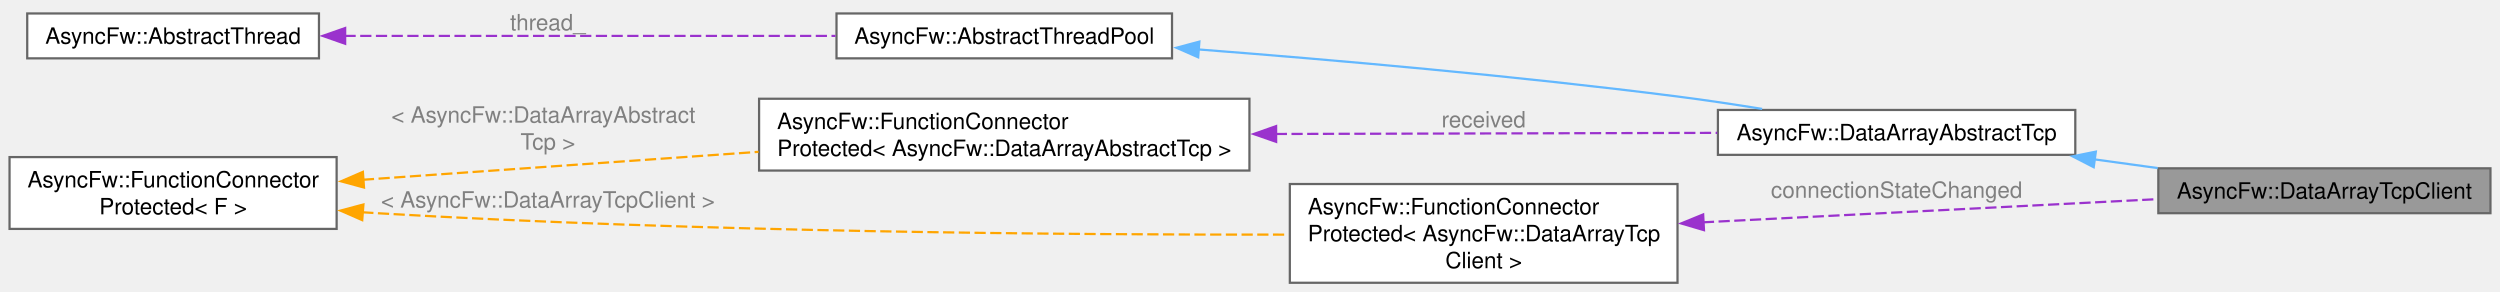
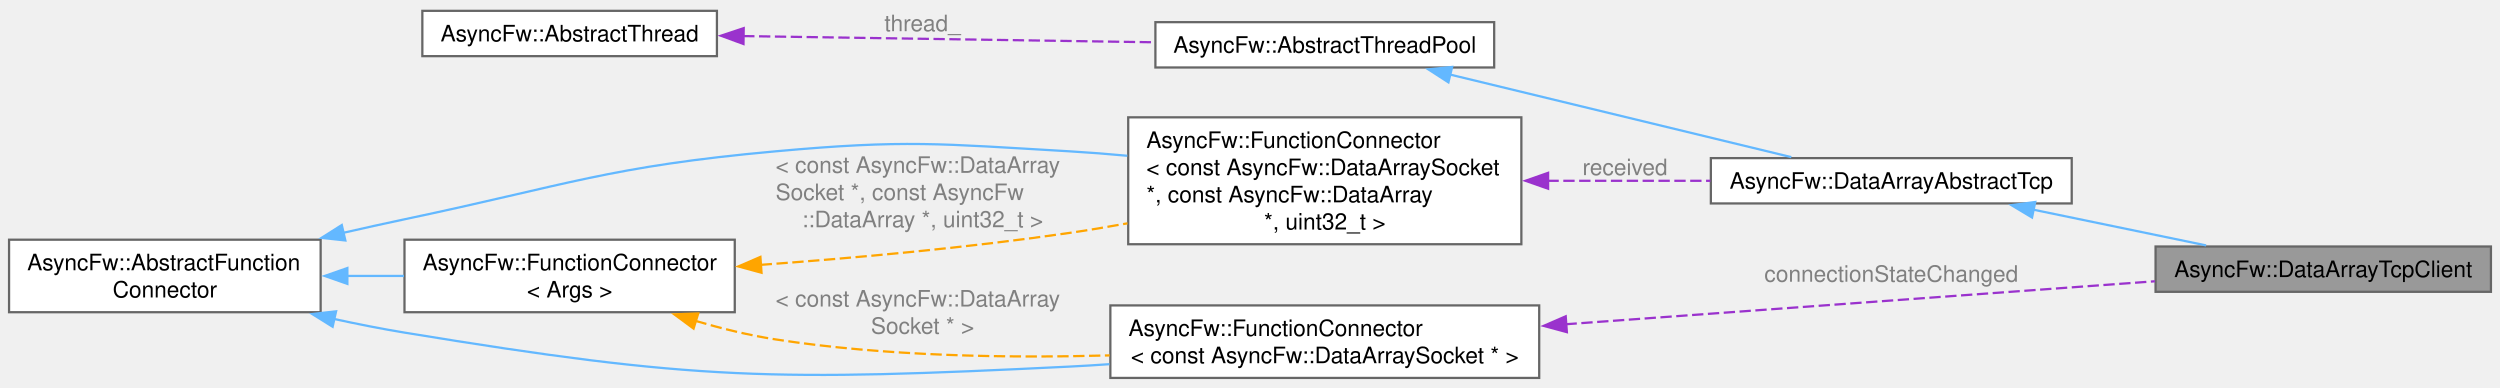
- <svg xmlns="http://www.w3.org/2000/svg" xmlns:xlink="http://www.w3.org/1999/xlink" width="1114pt" height="130pt" viewBox="0.00 0.00 1113.50 130.00">
-   <g id="graph0" class="graph" transform="scale(1 1) rotate(0) translate(4 126)">
+ <svg xmlns="http://www.w3.org/2000/svg" xmlns:xlink="http://www.w3.org/1999/xlink" width="1103pt" height="171pt" viewBox="0.00 0.00 1103.25 170.52">
+   <g id="graph0" class="graph" transform="scale(1 1) rotate(0) translate(4 166.52)">
    <g id="Node000001" class="node">
      <g id="a_Node000001">
        <a xlink:title="The DataArrayTcpClient class.">
-           <polygon fill="#999999" stroke="#666666" points="1105.5,-51 957.5,-51 957.5,-31 1105.5,-31 1105.5,-51" />
-           <text text-anchor="middle" x="1031.5" y="-37.5" font-family="Helvetica,sans-Serif" font-size="10.00">AsyncFw::DataArrayTcpClient</text>
+           <polygon fill="#999999" stroke="#666666" points="1095.25,-58 947.25,-58 947.25,-38 1095.25,-38 1095.25,-58" />
+           <text text-anchor="middle" x="1021.25" y="-44.5" font-family="Helvetica,sans-Serif" font-size="10.00">AsyncFw::DataArrayTcpClient</text>
        </a>
      </g>
    </g>
    <g id="Node000002" class="node">
      <g id="a_Node000002">
        <a xlink:href="classAsyncFw_1_1DataArrayAbstractTcp.html" target="_top" xlink:title="The DataArrayAbstractTcp class.">
-           <polygon fill="white" stroke="#666666" points="920.5,-77 761.25,-77 761.25,-57 920.5,-57 920.5,-77" />
-           <text text-anchor="middle" x="840.88" y="-63.5" font-family="Helvetica,sans-Serif" font-size="10.00">AsyncFw::DataArrayAbstractTcp</text>
+           <polygon fill="white" stroke="#666666" points="910.25,-97 751,-97 751,-77 910.25,-77 910.25,-97" />
+           <text text-anchor="middle" x="830.62" y="-83.5" font-family="Helvetica,sans-Serif" font-size="10.00">AsyncFw::DataArrayAbstractTcp</text>
        </a>
      </g>
    </g>
    <g id="edge1_Node000001_Node000002" class="edge">
      <g id="a_edge1_Node000001_Node000002">
        <a xlink:title=" ">
-           <path fill="none" stroke="#63b8ff" d="M929.15,-54.97C938.53,-53.68 948.01,-52.37 957.2,-51.1" />
-           <polygon fill="#63b8ff" stroke="#63b8ff" points="928.71,-51.5 919.28,-56.33 929.66,-58.43 928.71,-51.5" />
+           <path fill="none" stroke="#63b8ff" d="M893.25,-74.26C917.96,-69.15 946.07,-63.34 969.56,-58.48" />
+           <polygon fill="#63b8ff" stroke="#63b8ff" points="892.74,-70.79 883.66,-76.24 894.16,-77.64 892.74,-70.79" />
        </a>
      </g>
    </g>
    <g id="Node000003" class="node">
      <g id="a_Node000003">
        <a xlink:href="classAsyncFw_1_1AbstractThreadPool.html" target="_top" xlink:title="Abstract base class for creating and managing thread pools.">
-           <polygon fill="white" stroke="#666666" points="518,-120 368.5,-120 368.5,-100 518,-100 518,-120" />
-           <text text-anchor="middle" x="443.25" y="-106.5" font-family="Helvetica,sans-Serif" font-size="10.00">AsyncFw::AbstractThreadPool</text>
+           <polygon fill="white" stroke="#666666" points="655.38,-157 505.88,-157 505.88,-137 655.38,-137 655.38,-157" />
+           <text text-anchor="middle" x="580.62" y="-143.5" font-family="Helvetica,sans-Serif" font-size="10.00">AsyncFw::AbstractThreadPool</text>
        </a>
      </g>
    </g>
    <g id="edge2_Node000002_Node000003" class="edge">
      <g id="a_edge2_Node000002_Node000003">
        <a xlink:title=" ">
-           <path fill="none" stroke="#63b8ff" d="M529.75,-103.97C589.64,-99.33 671.49,-92.17 743.25,-83 755.48,-81.44 768.53,-79.48 780.96,-77.47" />
-           <polygon fill="#63b8ff" stroke="#63b8ff" points="529.66,-100.47 519.96,-104.72 530.2,-107.45 529.66,-100.47" />
+           <path fill="none" stroke="#63b8ff" d="M635.9,-133.87C681.13,-122.93 744.7,-107.55 786.51,-97.43" />
+           <polygon fill="#63b8ff" stroke="#63b8ff" points="635.19,-130.44 626.29,-136.19 636.84,-137.24 635.19,-130.44" />
        </a>
      </g>
    </g>
    <g id="Node000004" class="node">
      <g id="a_Node000004">
        <a xlink:href="classAsyncFw_1_1AbstractThread.html" target="_top" xlink:title="The AbstractThread class provides the base functionality for thread management.">
-           <polygon fill="white" stroke="#666666" points="137.88,-120 7.88,-120 7.88,-100 137.88,-100 137.88,-120" />
-           <text text-anchor="middle" x="72.88" y="-106.5" font-family="Helvetica,sans-Serif" font-size="10.00">AsyncFw::AbstractThread</text>
+           <polygon fill="white" stroke="#666666" points="312.38,-162 182.38,-162 182.38,-142 312.38,-142 312.38,-162" />
+           <text text-anchor="middle" x="247.38" y="-148.5" font-family="Helvetica,sans-Serif" font-size="10.00">AsyncFw::AbstractThread</text>
        </a>
      </g>
    </g>
    <g id="edge3_Node000003_Node000004" class="edge">
      <g id="a_edge3_Node000003_Node000004">
        <a xlink:title=" ">
-           <path fill="none" stroke="#9a32cd" stroke-dasharray="5,2" d="M149.25,-110C213.2,-110 304.44,-110 368.05,-110" />
-           <polygon fill="#9a32cd" stroke="#9a32cd" points="149.55,-106.5 139.55,-110 149.55,-113.5 149.55,-106.5" />
+           <path fill="none" stroke="#9a32cd" stroke-dasharray="5,2" d="M323.95,-150.86C378.34,-150.04 451.35,-148.94 505.42,-148.12" />
+           <polygon fill="#9a32cd" stroke="#9a32cd" points="324.1,-147.36 314.15,-151.01 324.2,-154.36 324.1,-147.36" />
        </a>
      </g>
-       <text text-anchor="middle" x="239.88" y="-112.5" font-family="Helvetica,sans-Serif" font-size="10.00" fill="grey"> thread_</text>
+       <text text-anchor="middle" x="403.12" y="-153.02" font-family="Helvetica,sans-Serif" font-size="10.00" fill="grey"> thread_</text>
    </g>
    <g id="Node000005" class="node">
      <g id="a_Node000005">
-         <a xlink:href="classAsyncFw_1_1FunctionConnectorProtected.html" target="_top" xlink:title=" ">
-           <polygon fill="white" stroke="#666666" points="552.5,-82 334,-82 334,-50 552.5,-50 552.5,-82" />
-           <text text-anchor="start" x="342" y="-68.5" font-family="Helvetica,sans-Serif" font-size="10.00">AsyncFw::FunctionConnector</text>
-           <text text-anchor="middle" x="443.25" y="-56.5" font-family="Helvetica,sans-Serif" font-size="10.00">Protected&lt; AsyncFw::DataArrayAbstractTcp &gt;</text>
+         <a xlink:href="classAsyncFw_1_1FunctionConnector.html" target="_top" xlink:title=" ">
+           <polygon fill="white" stroke="#666666" points="667.38,-115 493.88,-115 493.88,-59 667.38,-59 667.38,-115" />
+           <text text-anchor="start" x="501.88" y="-101.5" font-family="Helvetica,sans-Serif" font-size="10.00">AsyncFw::FunctionConnector</text>
+           <text text-anchor="start" x="501.88" y="-89.5" font-family="Helvetica,sans-Serif" font-size="10.00">&lt; const AsyncFw::DataArraySocket</text>
+           <text text-anchor="start" x="501.88" y="-77.5" font-family="Helvetica,sans-Serif" font-size="10.00"> *, const AsyncFw::DataArray</text>
+           <text text-anchor="middle" x="580.62" y="-65.5" font-family="Helvetica,sans-Serif" font-size="10.00"> *, uint32_t &gt;</text>
        </a>
      </g>
    </g>
    <g id="edge4_Node000002_Node000005" class="edge">
      <g id="a_edge4_Node000002_Node000005">
        <a xlink:title=" ">
-           <path fill="none" stroke="#9a32cd" stroke-dasharray="5,2" d="M564.23,-66.3C628.04,-66.46 704.71,-66.66 760.97,-66.8" />
-           <polygon fill="#9a32cd" stroke="#9a32cd" points="564.4,-62.8 554.39,-66.28 564.38,-69.8 564.4,-62.8" />
+           <path fill="none" stroke="#9a32cd" stroke-dasharray="5,2" d="M678.88,-87C702.72,-87 727.95,-87 750.8,-87" />
+           <polygon fill="#9a32cd" stroke="#9a32cd" points="679.18,-83.5 669.18,-87 679.18,-90.5 679.18,-83.5" />
        </a>
      </g>
-       <text text-anchor="middle" x="656.88" y="-69.23" font-family="Helvetica,sans-Serif" font-size="10.00" fill="grey"> received</text>
+       <text text-anchor="middle" x="713.12" y="-89.5" font-family="Helvetica,sans-Serif" font-size="10.00" fill="grey"> received</text>
    </g>
    <g id="Node000006" class="node">
      <g id="a_Node000006">
-         <a xlink:href="classAsyncFw_1_1FunctionConnectorProtected.html" target="_top" xlink:title="A protected connector where only a single designated sender can emit messages.   Provides a sender-to...">
-           <polygon fill="white" stroke="#666666" points="145.75,-56 0,-56 0,-24 145.75,-24 145.75,-56" />
-           <text text-anchor="start" x="8" y="-42.5" font-family="Helvetica,sans-Serif" font-size="10.00">AsyncFw::FunctionConnector</text>
-           <text text-anchor="middle" x="72.88" y="-30.5" font-family="Helvetica,sans-Serif" font-size="10.00">Protected&lt; F &gt;</text>
+         <a xlink:href="classAsyncFw_1_1AbstractFunctionConnector.html" target="_top" xlink:title="The AbstractFunctionConnector class provides the base functionality for FunctionConnector.">
+           <polygon fill="white" stroke="#666666" points="137.5,-61 0,-61 0,-29 137.5,-29 137.5,-61" />
+           <text text-anchor="start" x="8" y="-47.5" font-family="Helvetica,sans-Serif" font-size="10.00">AsyncFw::AbstractFunction</text>
+           <text text-anchor="middle" x="68.75" y="-35.5" font-family="Helvetica,sans-Serif" font-size="10.00">Connector</text>
        </a>
      </g>
    </g>
    <g id="edge5_Node000005_Node000006" class="edge">
      <g id="a_edge5_Node000005_Node000006">
        <a xlink:title=" ">
-           <path fill="none" stroke="orange" stroke-dasharray="5,2" d="M157.44,-45.9C209.65,-49.58 277.42,-54.37 333.75,-58.34" />
-           <polygon fill="orange" stroke="orange" points="157.95,-42.43 147.72,-45.21 157.45,-49.41 157.95,-42.43" />
+           <path fill="none" stroke="#63b8ff" d="M147.45,-64.03C156.55,-66.11 165.72,-68.15 174.5,-70 246.9,-85.26 264.56,-93.31 338.25,-100 395.68,-105.22 410.43,-103.34 468,-100 476.28,-99.52 484.88,-98.84 493.48,-98.04" />
+           <polygon fill="#63b8ff" stroke="#63b8ff" points="148.41,-60.66 137.88,-61.81 146.83,-67.48 148.41,-60.66" />
        </a>
      </g>
-       <text text-anchor="start" x="170.12" y="-71.35" font-family="Helvetica,sans-Serif" font-size="10.00" fill="grey"> &lt; AsyncFw::DataArrayAbstract</text>
-       <text text-anchor="middle" x="239.88" y="-59.35" font-family="Helvetica,sans-Serif" font-size="10.00" fill="grey">Tcp &gt;</text>
    </g>
    <g id="Node000007" class="node">
      <g id="a_Node000007">
-         <a xlink:href="classAsyncFw_1_1FunctionConnectorProtected.html" target="_top" xlink:title=" ">
-           <polygon fill="white" stroke="#666666" points="743.25,-44 570.5,-44 570.5,0 743.25,0 743.25,-44" />
-           <text text-anchor="start" x="578.5" y="-30.5" font-family="Helvetica,sans-Serif" font-size="10.00">AsyncFw::FunctionConnector</text>
-           <text text-anchor="start" x="578.5" y="-18.5" font-family="Helvetica,sans-Serif" font-size="10.00">Protected&lt; AsyncFw::DataArrayTcp</text>
-           <text text-anchor="middle" x="656.88" y="-6.5" font-family="Helvetica,sans-Serif" font-size="10.00">Client &gt;</text>
+         <a xlink:href="classAsyncFw_1_1FunctionConnector.html" target="_top" xlink:title="Provides a sender-to-receivers connection. Receivers can be invoked in their own threads (default beh...">
+           <polygon fill="white" stroke="#666666" points="320.25,-61 174.5,-61 174.5,-29 320.25,-29 320.25,-61" />
+           <text text-anchor="start" x="182.5" y="-47.5" font-family="Helvetica,sans-Serif" font-size="10.00">AsyncFw::FunctionConnector</text>
+           <text text-anchor="middle" x="247.38" y="-35.5" font-family="Helvetica,sans-Serif" font-size="10.00">&lt; Args &gt;</text>
        </a>
      </g>
    </g>
    <g id="edge7_Node000007_Node000006" class="edge">
      <g id="a_edge7_Node000007_Node000006">
        <a xlink:title=" ">
-           <path fill="none" stroke="orange" stroke-dasharray="5,2" d="M157.16,-31.42C159.38,-31.27 161.58,-31.13 163.75,-31 305.99,-22.59 471.73,-21.32 570,-21.45" />
-           <polygon fill="orange" stroke="orange" points="157.16,-27.91 147.45,-32.15 157.69,-34.89 157.16,-27.91" />
+           <path fill="none" stroke="#63b8ff" d="M149.12,-45C157.5,-45 165.98,-45 174.27,-45" />
+           <polygon fill="#63b8ff" stroke="#63b8ff" points="149.3,-41.5 139.3,-45 149.3,-48.5 149.3,-41.5" />
        </a>
      </g>
-       <text text-anchor="middle" x="239.88" y="-33.5" font-family="Helvetica,sans-Serif" font-size="10.00" fill="grey"> &lt; AsyncFw::DataArrayTcpClient &gt;</text>
    </g>
-     <g id="edge6_Node000001_Node000007" class="edge">
-       <g id="a_edge6_Node000001_Node000007">
-         <a xlink:title=" ">
-           <path fill="none" stroke="#9a32cd" stroke-dasharray="5,2" d="M754.55,-26.93C817.78,-30.15 899.1,-34.3 957.04,-37.25" />
-           <polygon fill="#9a32cd" stroke="#9a32cd" points="755.04,-23.45 744.87,-26.44 754.68,-30.44 755.04,-23.45" />
+     <g id="Node000008" class="node">
+       <g id="a_Node000008">
+         <a xlink:href="classAsyncFw_1_1FunctionConnector.html" target="_top" xlink:title=" ">
+           <polygon fill="white" stroke="#666666" points="675.25,-32 486,-32 486,0 675.25,0 675.25,-32" />
+           <text text-anchor="start" x="494" y="-18.5" font-family="Helvetica,sans-Serif" font-size="10.00">AsyncFw::FunctionConnector</text>
+           <text text-anchor="middle" x="580.62" y="-6.5" font-family="Helvetica,sans-Serif" font-size="10.00">&lt; const AsyncFw::DataArraySocket * &gt;</text>
        </a>
      </g>
-       <text text-anchor="middle" x="840.88" y="-37.87" font-family="Helvetica,sans-Serif" font-size="10.00" fill="grey"> connectionStateChanged</text>
+     </g>
+     <g id="edge9_Node000008_Node000006" class="edge">
+       <g id="a_edge9_Node000008_Node000006">
+         <a xlink:title=" ">
+           <path fill="none" stroke="#63b8ff" d="M143.47,-26.01C153.84,-23.75 164.41,-21.66 174.5,-20 303.39,1.17 337.54,1.41 468,-5 473.74,-5.28 479.64,-5.65 485.58,-6.07" />
+           <polygon fill="#63b8ff" stroke="#63b8ff" points="142.79,-22.58 133.8,-28.19 144.32,-29.41 142.79,-22.58" />
+         </a>
+       </g>
+     </g>
+     <g id="edge6_Node000005_Node000007" class="edge">
+       <g id="a_edge6_Node000005_Node000007">
+         <a xlink:title=" ">
+           <path fill="none" stroke="orange" stroke-dasharray="5,2" d="M331.68,-49.9C372.84,-52.91 423.17,-57.47 468,-64 476.32,-65.21 484.96,-66.66 493.57,-68.22" />
+           <polygon fill="orange" stroke="orange" points="332.06,-46.42 321.84,-49.2 331.57,-53.4 332.06,-46.42" />
+         </a>
+       </g>
+       <text text-anchor="start" x="338.25" y="-90.5" font-family="Helvetica,sans-Serif" font-size="10.00" fill="grey"> &lt; const AsyncFw::DataArray</text>
+       <text text-anchor="start" x="338.25" y="-78.5" font-family="Helvetica,sans-Serif" font-size="10.00" fill="grey">Socket *, const AsyncFw</text>
+       <text text-anchor="middle" x="403.12" y="-66.5" font-family="Helvetica,sans-Serif" font-size="10.00" fill="grey">::DataArray *, uint32_t &gt;</text>
+     </g>
+     <g id="edge10_Node000008_Node000007" class="edge">
+       <g id="a_edge10_Node000008_Node000007">
+         <a xlink:title=" ">
+           <path fill="none" stroke="orange" stroke-dasharray="5,2" d="M302.9,-25.18C314.43,-21.79 326.62,-18.79 338.25,-17 386.5,-9.56 440.82,-8.68 485.7,-9.94" />
+           <polygon fill="orange" stroke="orange" points="302.07,-21.77 293.54,-28.07 304.13,-28.46 302.07,-21.77" />
+         </a>
+       </g>
+       <text text-anchor="start" x="338.25" y="-31.5" font-family="Helvetica,sans-Serif" font-size="10.00" fill="grey"> &lt; const AsyncFw::DataArray</text>
+       <text text-anchor="middle" x="403.12" y="-19.5" font-family="Helvetica,sans-Serif" font-size="10.00" fill="grey">Socket * &gt;</text>
+     </g>
+     <g id="edge8_Node000001_Node000008" class="edge">
+       <g id="a_edge8_Node000001_Node000008">
+         <a xlink:title=" ">
+           <path fill="none" stroke="#9a32cd" stroke-dasharray="5,2" d="M686.86,-23.68C767.21,-29.54 875.85,-37.47 946.96,-42.65" />
+           <polygon fill="#9a32cd" stroke="#9a32cd" points="687.46,-20.21 677.23,-22.97 686.95,-27.19 687.46,-20.21" />
+         </a>
+       </g>
+       <text text-anchor="middle" x="830.62" y="-42.44" font-family="Helvetica,sans-Serif" font-size="10.00" fill="grey"> connectionStateChanged</text>
    </g>
  </g>
</svg>
